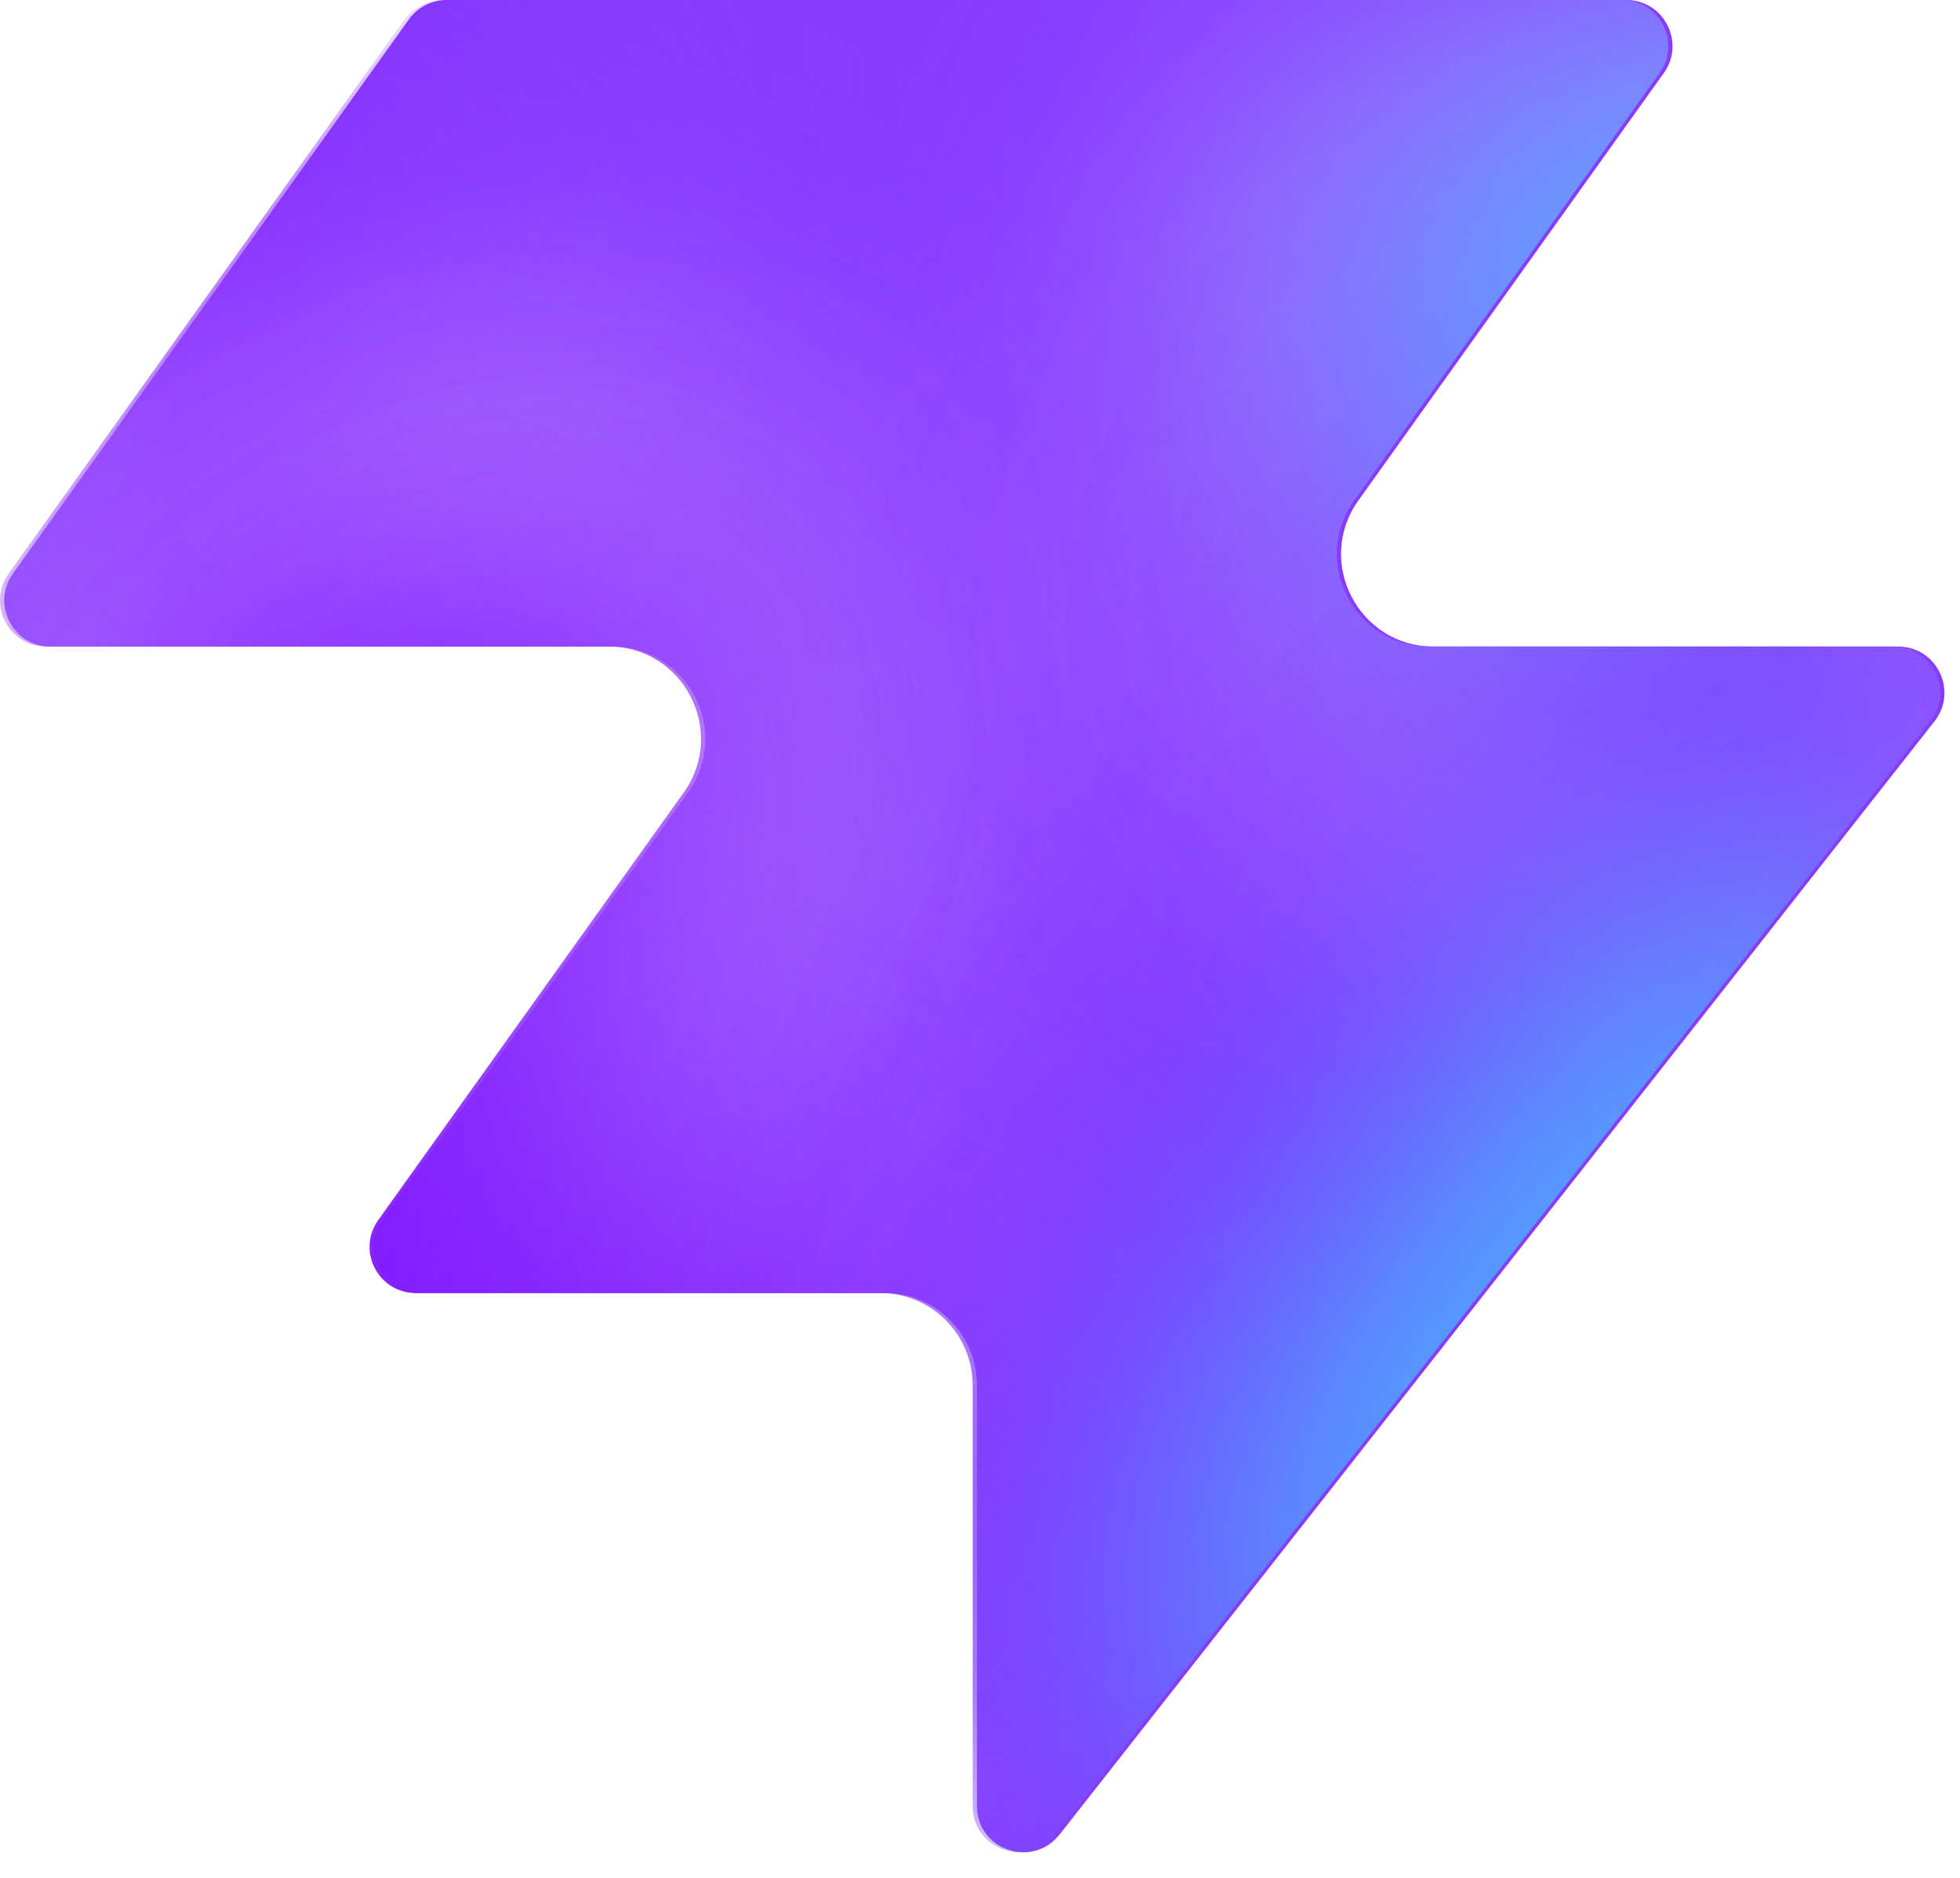
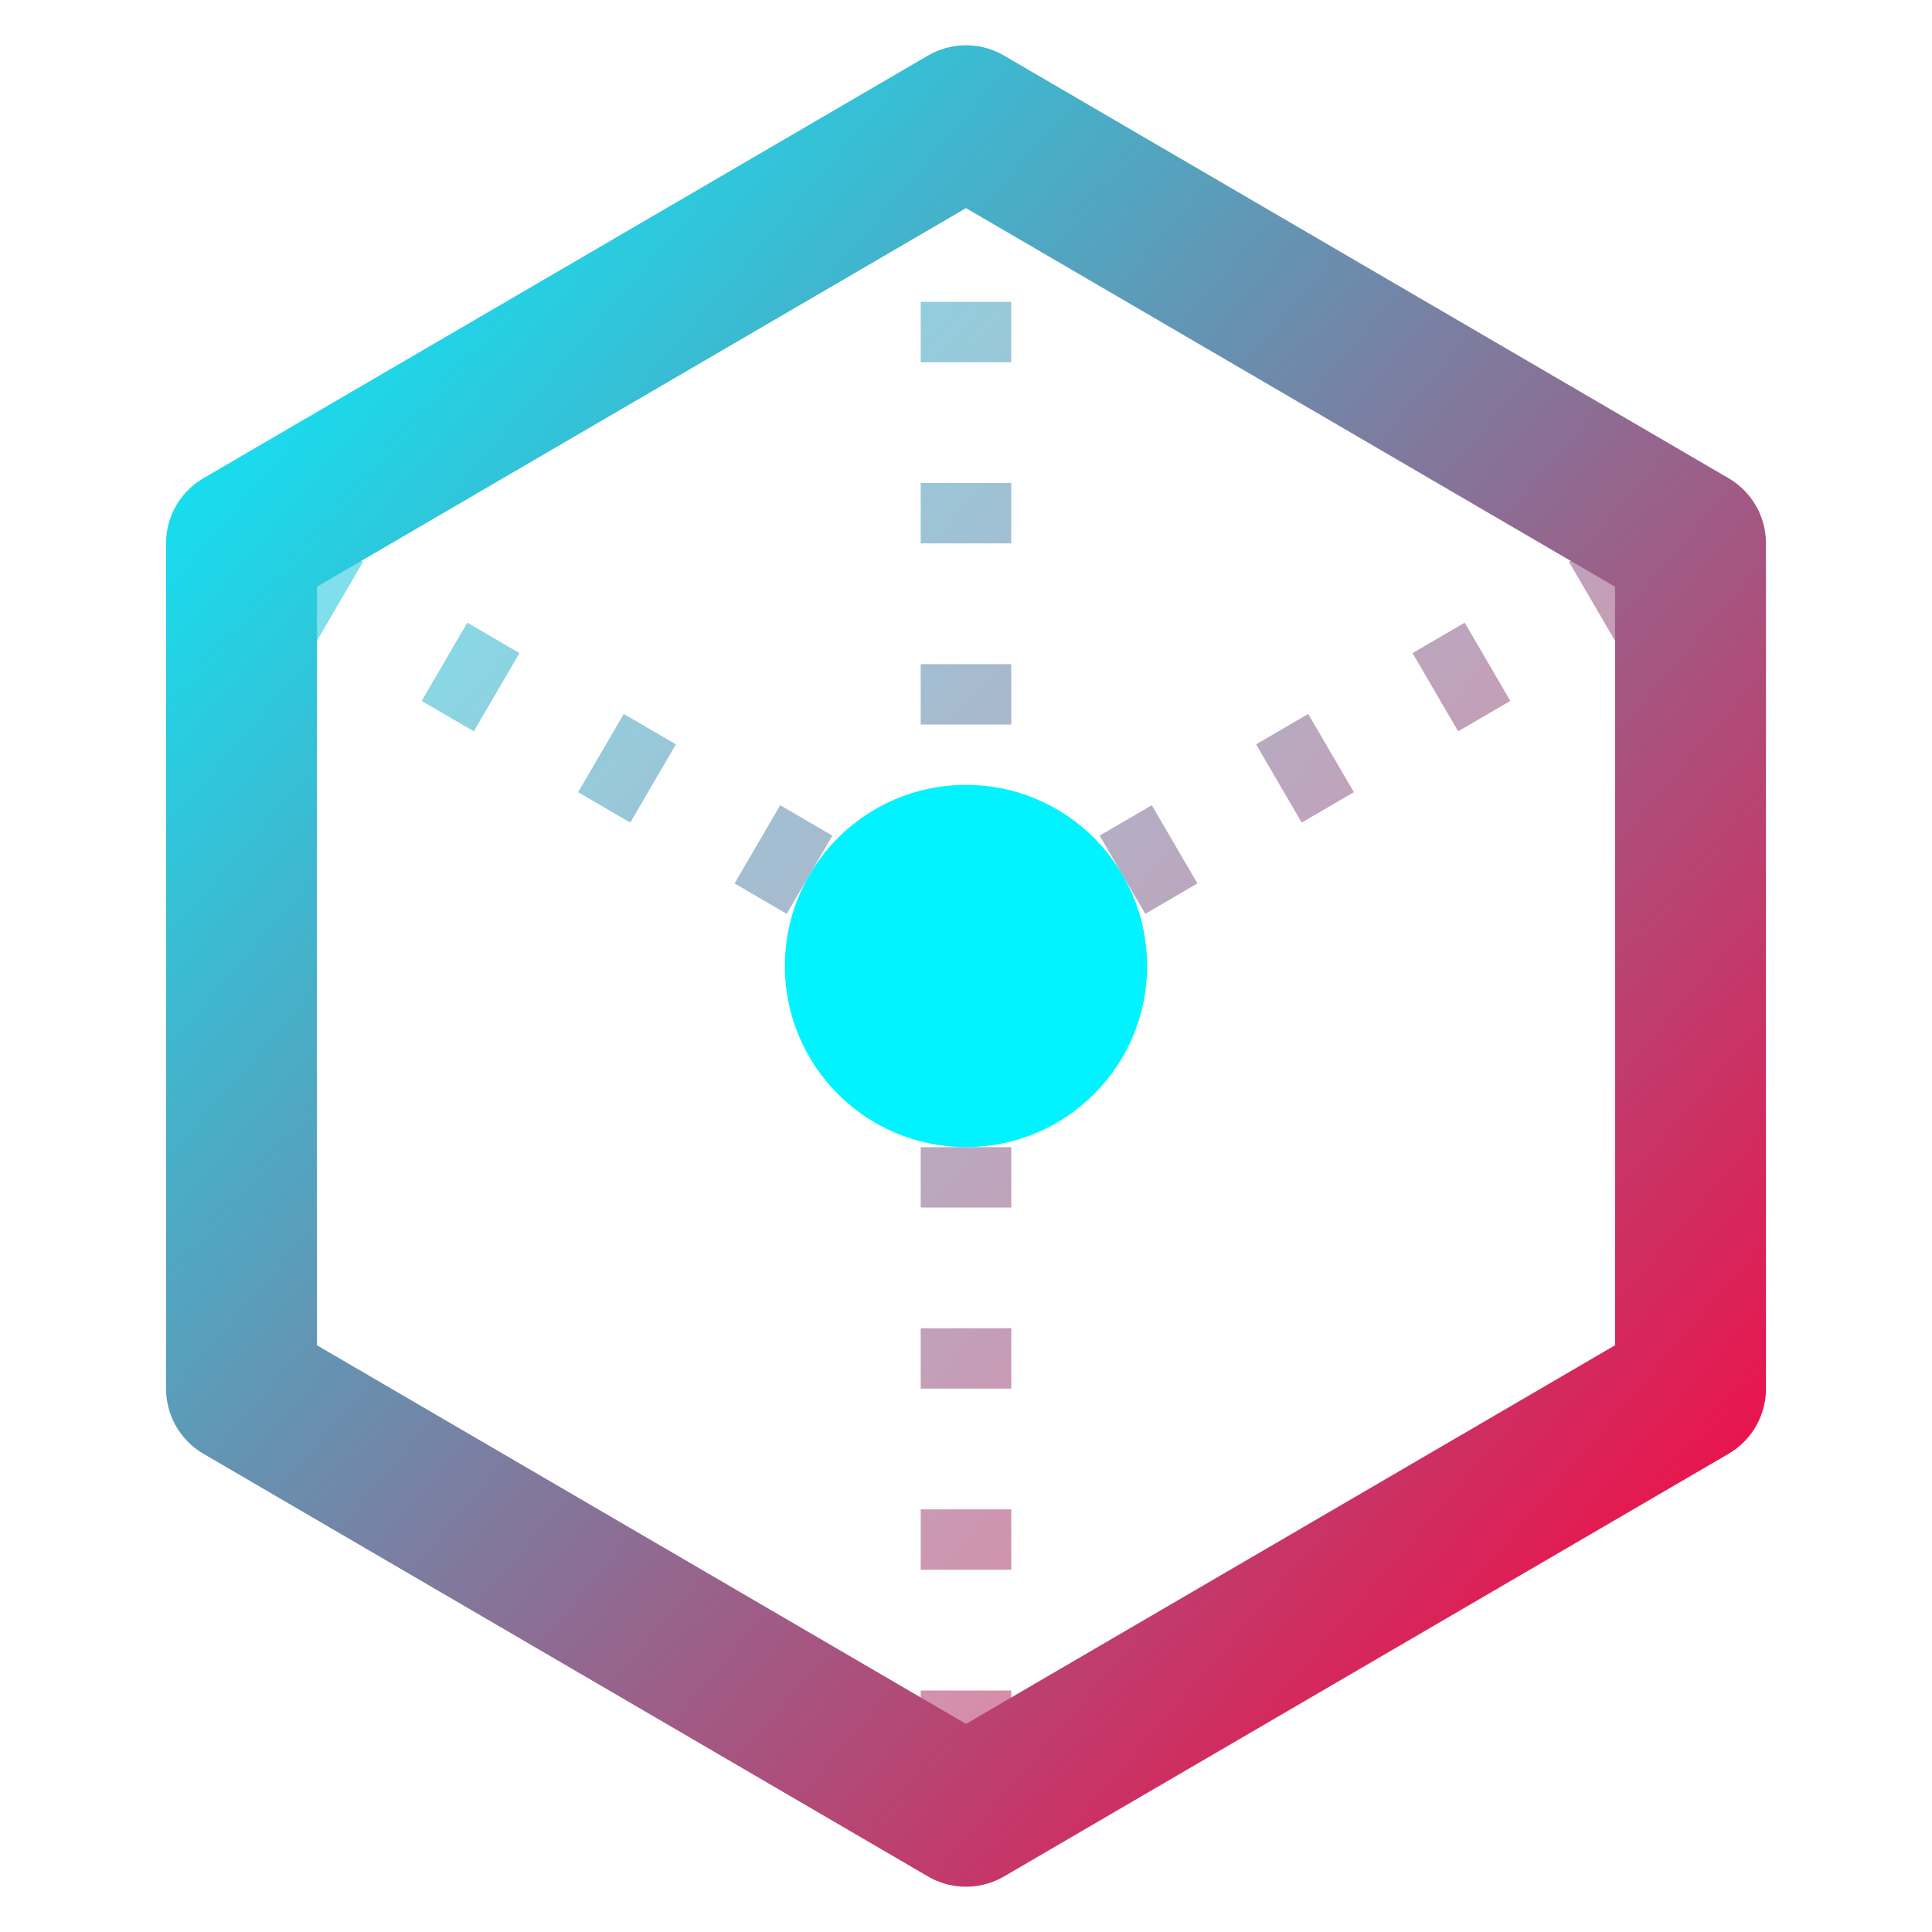
- <svg xmlns="http://www.w3.org/2000/svg" width="48" height="46" fill="none" viewBox="0 0 48 46">
-   <path fill="#863bff" d="M25.946 44.938c-.664.845-2.021.375-2.021-.698V33.937a2.26 2.26 0 0 0-2.262-2.262H10.287c-.92 0-1.456-1.04-.92-1.788l7.48-10.471c1.07-1.497 0-3.578-1.842-3.578H1.237c-.92 0-1.456-1.04-.92-1.788L10.013.474c.214-.297.556-.474.92-.474h28.894c.92 0 1.456 1.04.92 1.788l-7.48 10.471c-1.07 1.498 0 3.579 1.842 3.579h11.377c.943 0 1.473 1.088.89 1.83L25.947 44.94z" style="fill:#863bff;fill:color(display-p3 .525 .23 1);fill-opacity:1" />
-   <mask id="a" width="48" height="46" x="0" y="0" maskUnits="userSpaceOnUse" style="mask-type:alpha">
-     <path fill="#000" d="M25.842 44.938c-.664.844-2.021.375-2.021-.698V33.937a2.26 2.26 0 0 0-2.262-2.262H10.183c-.92 0-1.456-1.04-.92-1.788l7.48-10.471c1.07-1.498 0-3.579-1.842-3.579H1.133c-.92 0-1.456-1.04-.92-1.787L9.91.473c.214-.297.556-.474.92-.474h28.894c.92 0 1.456 1.04.92 1.788l-7.48 10.471c-1.07 1.498 0 3.578 1.842 3.578h11.377c.943 0 1.473 1.088.89 1.832L25.843 44.94z" style="fill:#000;fill-opacity:1" />
-   </mask>
-   <g mask="url(#a)">
-     <g filter="url(#b)">
-       <ellipse cx="5.508" cy="14.704" fill="#ede6ff" rx="5.508" ry="14.704" style="fill:#ede6ff;fill:color(display-p3 .927 .903 1);fill-opacity:1" transform="matrix(.00324 1 1 -.00324 -4.47 31.516)" />
-     </g>
-     <g filter="url(#c)">
-       <ellipse cx="10.399" cy="29.851" fill="#ede6ff" rx="10.399" ry="29.851" style="fill:#ede6ff;fill:color(display-p3 .927 .903 1);fill-opacity:1" transform="matrix(.00324 1 1 -.00324 -39.328 7.883)" />
-     </g>
-     <g filter="url(#d)">
-       <ellipse cx="5.508" cy="30.487" fill="#7e14ff" rx="5.508" ry="30.487" style="fill:#7e14ff;fill:color(display-p3 .492 .077 1);fill-opacity:1" transform="rotate(89.814 -25.913 -14.639)scale(1 -1)" />
-     </g>
-     <g filter="url(#e)">
-       <ellipse cx="5.508" cy="30.599" fill="#7e14ff" rx="5.508" ry="30.599" style="fill:#7e14ff;fill:color(display-p3 .492 .077 1);fill-opacity:1" transform="rotate(89.814 -32.644 -3.334)scale(1 -1)" />
-     </g>
-     <g filter="url(#f)">
-       <ellipse cx="5.508" cy="30.599" fill="#7e14ff" rx="5.508" ry="30.599" style="fill:#7e14ff;fill:color(display-p3 .492 .077 1);fill-opacity:1" transform="matrix(.00324 1 1 -.00324 -34.34 30.47)" />
-     </g>
-     <g filter="url(#g)">
-       <ellipse cx="14.072" cy="22.078" fill="#ede6ff" rx="14.072" ry="22.078" style="fill:#ede6ff;fill:color(display-p3 .927 .903 1);fill-opacity:1" transform="rotate(93.35 24.506 48.493)scale(-1 1)" />
-     </g>
-     <g filter="url(#h)">
-       <ellipse cx="3.47" cy="21.501" fill="#7e14ff" rx="3.47" ry="21.501" style="fill:#7e14ff;fill:color(display-p3 .492 .077 1);fill-opacity:1" transform="rotate(89.009 28.708 47.59)scale(-1 1)" />
-     </g>
-     <g filter="url(#i)">
-       <ellipse cx="3.47" cy="21.501" fill="#7e14ff" rx="3.47" ry="21.501" style="fill:#7e14ff;fill:color(display-p3 .492 .077 1);fill-opacity:1" transform="rotate(89.009 28.708 47.59)scale(-1 1)" />
-     </g>
-     <g filter="url(#j)">
-       <ellipse cx=".387" cy="8.972" fill="#7e14ff" rx="4.407" ry="29.108" style="fill:#7e14ff;fill:color(display-p3 .492 .077 1);fill-opacity:1" transform="rotate(39.51 .387 8.972)" />
-     </g>
-     <g filter="url(#k)">
-       <ellipse cx="47.523" cy="-6.092" fill="#7e14ff" rx="4.407" ry="29.108" style="fill:#7e14ff;fill:color(display-p3 .492 .077 1);fill-opacity:1" transform="rotate(37.892 47.523 -6.092)" />
-     </g>
-     <g filter="url(#l)">
-       <ellipse cx="41.412" cy="6.333" fill="#47bfff" rx="5.971" ry="9.665" style="fill:#47bfff;fill:color(display-p3 .28 .748 1);fill-opacity:1" transform="rotate(37.892 41.412 6.333)" />
-     </g>
-     <g filter="url(#m)">
-       <ellipse cx="-1.879" cy="38.332" fill="#7e14ff" rx="4.407" ry="29.108" style="fill:#7e14ff;fill:color(display-p3 .492 .077 1);fill-opacity:1" transform="rotate(37.892 -1.88 38.332)" />
-     </g>
-     <g filter="url(#n)">
-       <ellipse cx="-1.879" cy="38.332" fill="#7e14ff" rx="4.407" ry="29.108" style="fill:#7e14ff;fill:color(display-p3 .492 .077 1);fill-opacity:1" transform="rotate(37.892 -1.88 38.332)" />
-     </g>
-     <g filter="url(#o)">
-       <ellipse cx="35.651" cy="29.907" fill="#7e14ff" rx="4.407" ry="29.108" style="fill:#7e14ff;fill:color(display-p3 .492 .077 1);fill-opacity:1" transform="rotate(37.892 35.651 29.907)" />
-     </g>
-     <g filter="url(#p)">
-       <ellipse cx="38.418" cy="32.4" fill="#47bfff" rx="5.971" ry="15.297" style="fill:#47bfff;fill:color(display-p3 .28 .748 1);fill-opacity:1" transform="rotate(37.892 38.418 32.4)" />
-     </g>
-   </g>
+ <svg xmlns="http://www.w3.org/2000/svg" viewBox="0 0 32 32" fill="none">
  <defs>
-     <filter id="b" width="60.045" height="41.654" x="-19.77" y="16.149" color-interpolation-filters="sRGB" filterUnits="userSpaceOnUse">
-       <feFlood flood-opacity="0" result="BackgroundImageFix" />
-       <feBlend in="SourceGraphic" in2="BackgroundImageFix" result="shape" />
-       <feGaussianBlur result="effect1_foregroundBlur_2002_17158" stdDeviation="7.659" />
-     </filter>
-     <filter id="c" width="90.34" height="51.437" x="-54.613" y="-7.533" color-interpolation-filters="sRGB" filterUnits="userSpaceOnUse">
-       <feFlood flood-opacity="0" result="BackgroundImageFix" />
-       <feBlend in="SourceGraphic" in2="BackgroundImageFix" result="shape" />
-       <feGaussianBlur result="effect1_foregroundBlur_2002_17158" stdDeviation="7.659" />
-     </filter>
-     <filter id="d" width="79.355" height="29.4" x="-49.64" y="2.03" color-interpolation-filters="sRGB" filterUnits="userSpaceOnUse">
-       <feFlood flood-opacity="0" result="BackgroundImageFix" />
-       <feBlend in="SourceGraphic" in2="BackgroundImageFix" result="shape" />
-       <feGaussianBlur result="effect1_foregroundBlur_2002_17158" stdDeviation="4.596" />
-     </filter>
-     <filter id="e" width="79.579" height="29.4" x="-45.045" y="20.029" color-interpolation-filters="sRGB" filterUnits="userSpaceOnUse">
-       <feFlood flood-opacity="0" result="BackgroundImageFix" />
-       <feBlend in="SourceGraphic" in2="BackgroundImageFix" result="shape" />
-       <feGaussianBlur result="effect1_foregroundBlur_2002_17158" stdDeviation="4.596" />
-     </filter>
-     <filter id="f" width="79.579" height="29.4" x="-43.513" y="21.178" color-interpolation-filters="sRGB" filterUnits="userSpaceOnUse">
-       <feFlood flood-opacity="0" result="BackgroundImageFix" />
-       <feBlend in="SourceGraphic" in2="BackgroundImageFix" result="shape" />
-       <feGaussianBlur result="effect1_foregroundBlur_2002_17158" stdDeviation="4.596" />
-     </filter>
-     <filter id="g" width="74.749" height="58.852" x="15.756" y="-17.901" color-interpolation-filters="sRGB" filterUnits="userSpaceOnUse">
-       <feFlood flood-opacity="0" result="BackgroundImageFix" />
-       <feBlend in="SourceGraphic" in2="BackgroundImageFix" result="shape" />
-       <feGaussianBlur result="effect1_foregroundBlur_2002_17158" stdDeviation="7.659" />
-     </filter>
-     <filter id="h" width="61.377" height="25.362" x="23.548" y="2.284" color-interpolation-filters="sRGB" filterUnits="userSpaceOnUse">
-       <feFlood flood-opacity="0" result="BackgroundImageFix" />
-       <feBlend in="SourceGraphic" in2="BackgroundImageFix" result="shape" />
-       <feGaussianBlur result="effect1_foregroundBlur_2002_17158" stdDeviation="4.596" />
-     </filter>
-     <filter id="i" width="61.377" height="25.362" x="23.548" y="2.284" color-interpolation-filters="sRGB" filterUnits="userSpaceOnUse">
-       <feFlood flood-opacity="0" result="BackgroundImageFix" />
-       <feBlend in="SourceGraphic" in2="BackgroundImageFix" result="shape" />
-       <feGaussianBlur result="effect1_foregroundBlur_2002_17158" stdDeviation="4.596" />
-     </filter>
-     <filter id="j" width="56.045" height="63.649" x="-27.636" y="-22.853" color-interpolation-filters="sRGB" filterUnits="userSpaceOnUse">
-       <feFlood flood-opacity="0" result="BackgroundImageFix" />
-       <feBlend in="SourceGraphic" in2="BackgroundImageFix" result="shape" />
-       <feGaussianBlur result="effect1_foregroundBlur_2002_17158" stdDeviation="4.596" />
-     </filter>
-     <filter id="k" width="54.814" height="64.646" x="20.116" y="-38.415" color-interpolation-filters="sRGB" filterUnits="userSpaceOnUse">
-       <feFlood flood-opacity="0" result="BackgroundImageFix" />
-       <feBlend in="SourceGraphic" in2="BackgroundImageFix" result="shape" />
-       <feGaussianBlur result="effect1_foregroundBlur_2002_17158" stdDeviation="4.596" />
-     </filter>
-     <filter id="l" width="33.541" height="35.313" x="24.641" y="-11.323" color-interpolation-filters="sRGB" filterUnits="userSpaceOnUse">
-       <feFlood flood-opacity="0" result="BackgroundImageFix" />
-       <feBlend in="SourceGraphic" in2="BackgroundImageFix" result="shape" />
-       <feGaussianBlur result="effect1_foregroundBlur_2002_17158" stdDeviation="4.596" />
-     </filter>
-     <filter id="m" width="54.814" height="64.646" x="-29.286" y="6.009" color-interpolation-filters="sRGB" filterUnits="userSpaceOnUse">
-       <feFlood flood-opacity="0" result="BackgroundImageFix" />
-       <feBlend in="SourceGraphic" in2="BackgroundImageFix" result="shape" />
-       <feGaussianBlur result="effect1_foregroundBlur_2002_17158" stdDeviation="4.596" />
-     </filter>
-     <filter id="n" width="54.814" height="64.646" x="-29.286" y="6.009" color-interpolation-filters="sRGB" filterUnits="userSpaceOnUse">
-       <feFlood flood-opacity="0" result="BackgroundImageFix" />
-       <feBlend in="SourceGraphic" in2="BackgroundImageFix" result="shape" />
-       <feGaussianBlur result="effect1_foregroundBlur_2002_17158" stdDeviation="4.596" />
-     </filter>
-     <filter id="o" width="54.814" height="64.646" x="8.244" y="-2.416" color-interpolation-filters="sRGB" filterUnits="userSpaceOnUse">
-       <feFlood flood-opacity="0" result="BackgroundImageFix" />
-       <feBlend in="SourceGraphic" in2="BackgroundImageFix" result="shape" />
-       <feGaussianBlur result="effect1_foregroundBlur_2002_17158" stdDeviation="4.596" />
-     </filter>
-     <filter id="p" width="39.409" height="43.623" x="18.713" y="10.588" color-interpolation-filters="sRGB" filterUnits="userSpaceOnUse">
-       <feFlood flood-opacity="0" result="BackgroundImageFix" />
-       <feBlend in="SourceGraphic" in2="BackgroundImageFix" result="shape" />
-       <feGaussianBlur result="effect1_foregroundBlur_2002_17158" stdDeviation="4.596" />
-     </filter>
+     <linearGradient id="cyber-glow" x1="0%" y1="0%" x2="100%" y2="100%">
+       <stop offset="0%" stop-color="#00f3ff" />
+       <stop offset="100%" stop-color="#ff003c" />
+     </linearGradient>
  </defs>
+   <path d="M16 2L28 9V23L16 30L4 23V9L16 2Z" stroke="url(#cyber-glow)" stroke-width="2.5" stroke-linejoin="round" />
+   <path d="M16 2V16M16 16L28 9M16 16L4 9M16 16V30" stroke="url(#cyber-glow)" stroke-width="1.5" stroke-dasharray="1 2" opacity="0.6" />
+   <circle cx="16" cy="16" r="3" fill="#00f3ff" />
</svg>
